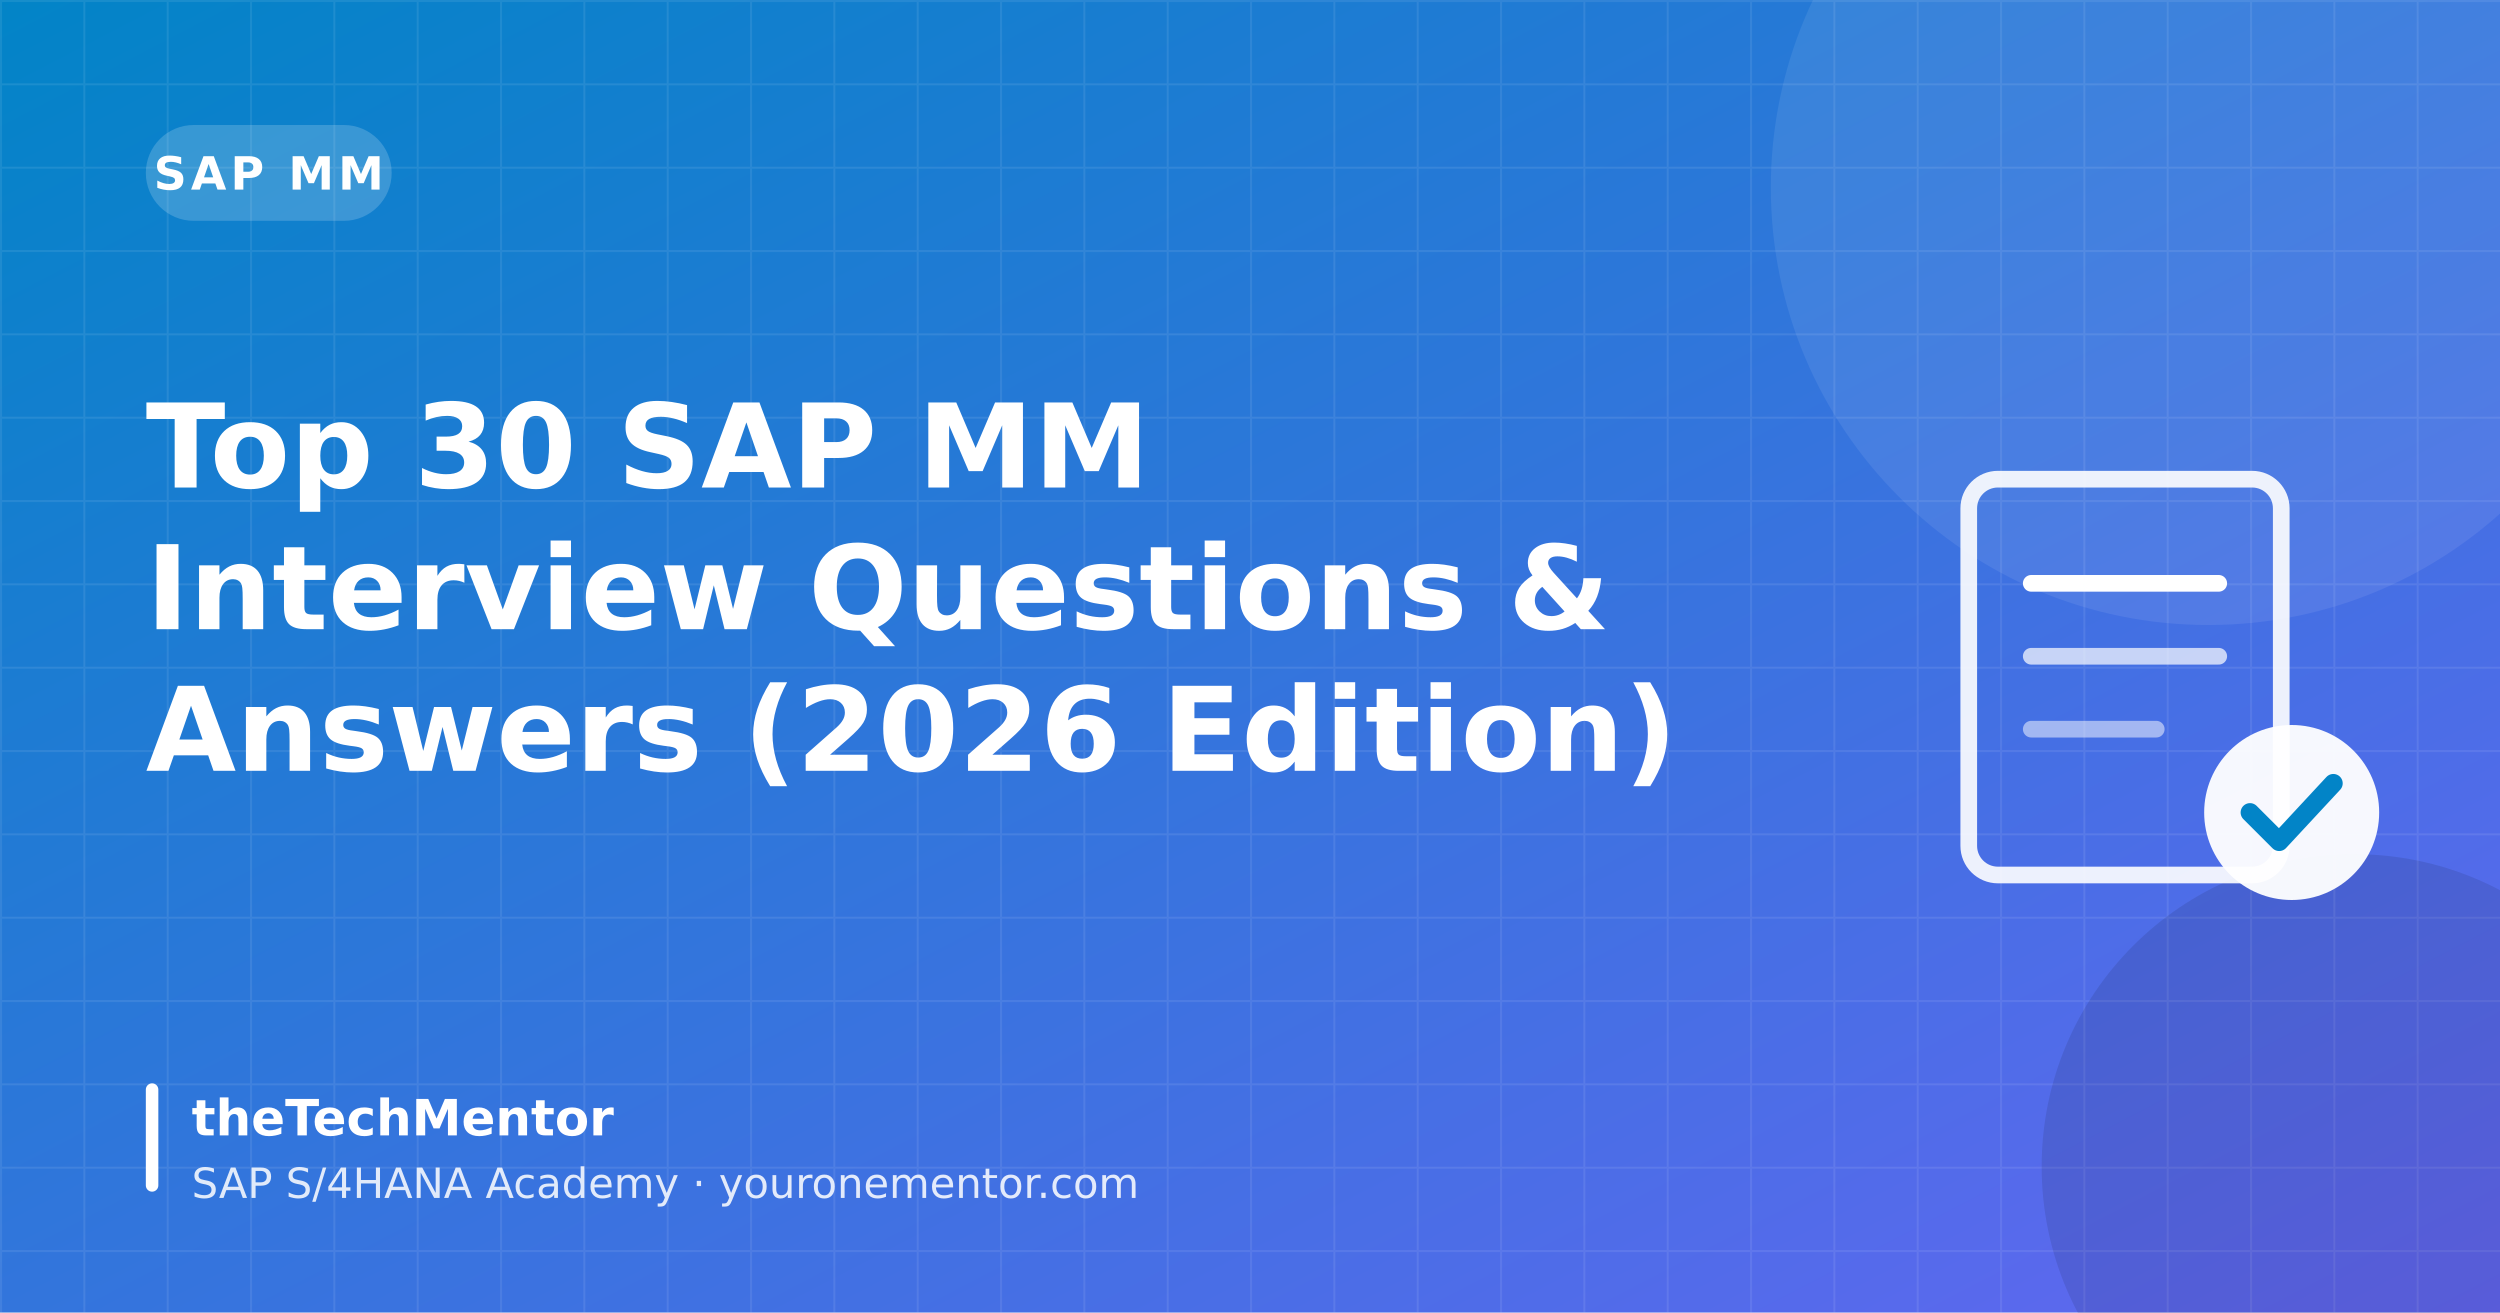
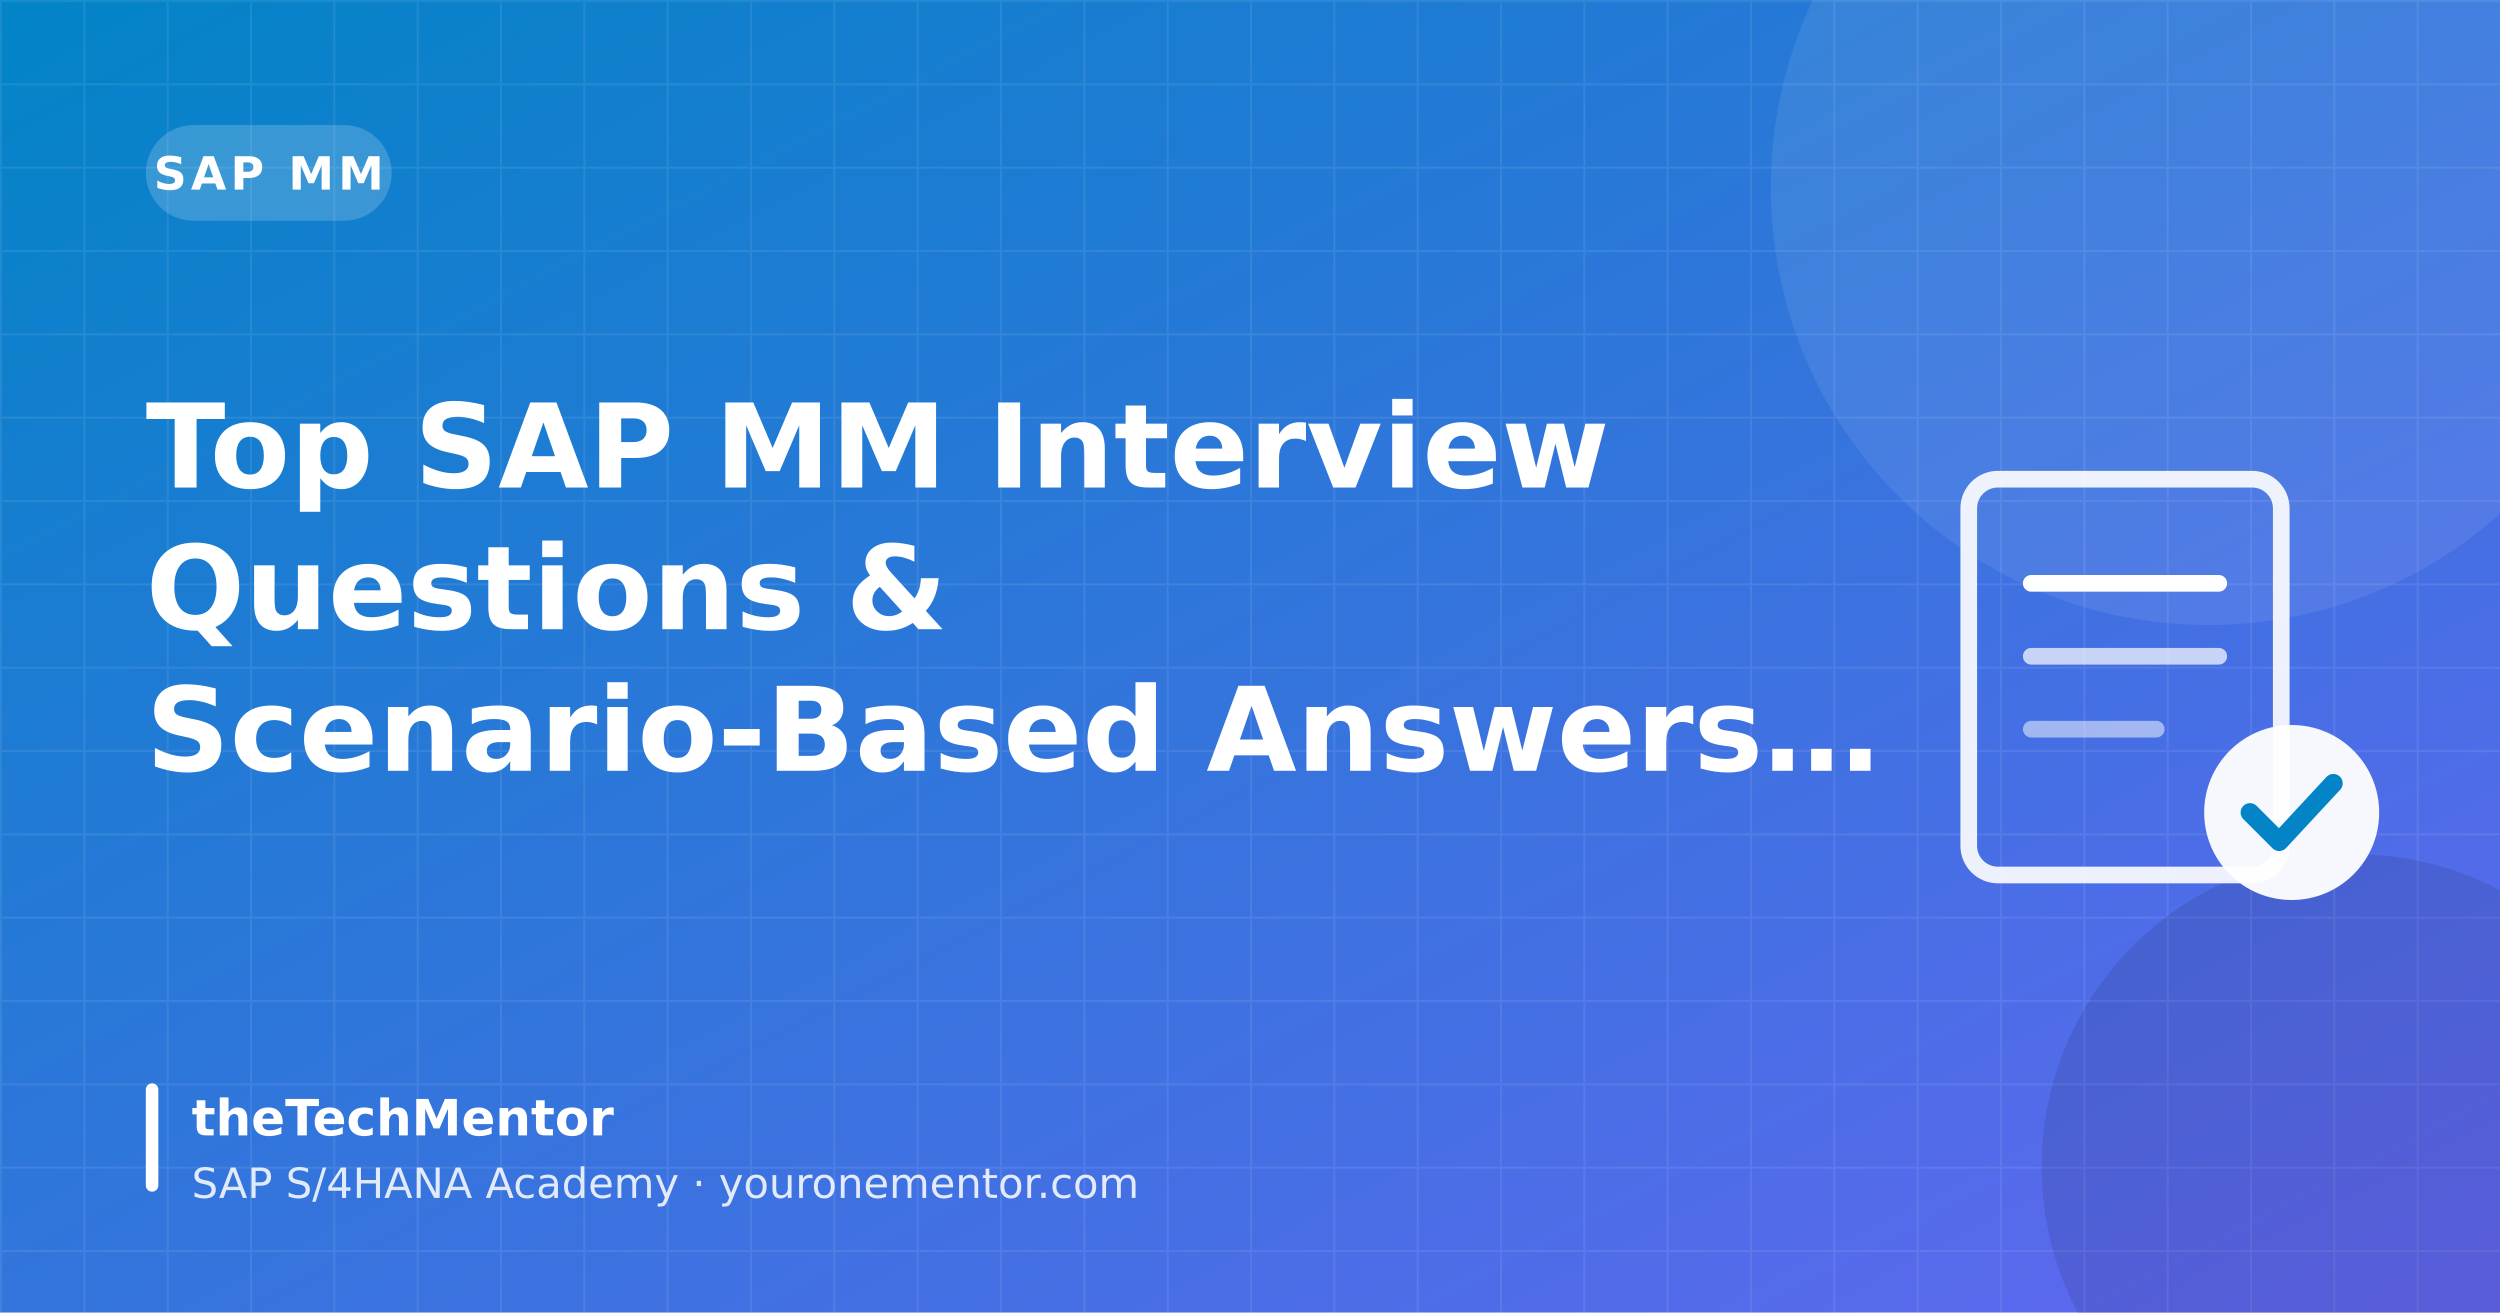
<svg xmlns="http://www.w3.org/2000/svg" width="1200" height="630" viewBox="0 0 1200 630">
  <defs>
    <linearGradient id="bg" x1="0" y1="0" x2="1" y2="1">
      <stop offset="0" stop-color="#0284c7" />
      <stop offset="1" stop-color="#6366f1" />
    </linearGradient>
    <pattern id="grid" width="40" height="40" patternUnits="userSpaceOnUse">
      <path d="M40 0 H0 V40" fill="none" stroke="#ffffff" stroke-opacity=".08" stroke-width="2" />
    </pattern>
  </defs>
  <rect width="1200" height="630" fill="url(#bg)" />
  <rect width="1200" height="630" fill="url(#grid)" />
  <circle cx="1060" cy="90" r="210" fill="#ffffff" opacity=".08" />
  <circle cx="1130" cy="560" r="150" fill="#000000" opacity=".10" />
  <rect x="70" y="60" width="118" height="46" rx="23" fill="#ffffff" opacity=".18" />
  <text x="129" y="91" font-family="DejaVu Sans, Inter, Arial, sans-serif" font-size="22" font-weight="700" fill="#ffffff" text-anchor="middle" letter-spacing="2">SAP MM</text>
-   <text x="70" y="234" font-family="DejaVu Sans, Inter, Arial, sans-serif" font-size="56" font-weight="800" fill="#ffffff">Top 30 SAP MM</text>
-   <text x="70" y="302" font-family="DejaVu Sans, Inter, Arial, sans-serif" font-size="56" font-weight="800" fill="#ffffff">Interview Questions &amp;</text>
-   <text x="70" y="370" font-family="DejaVu Sans, Inter, Arial, sans-serif" font-size="56" font-weight="800" fill="#ffffff">Answers (2026 Edition)</text>
+   <text x="70" y="234" font-family="DejaVu Sans, Inter, Arial, sans-serif" font-size="56" font-weight="800" fill="#ffffff">Top SAP MM Interview</text>
+   <text x="70" y="302" font-family="DejaVu Sans, Inter, Arial, sans-serif" font-size="56" font-weight="800" fill="#ffffff">Questions &amp;</text>
+   <text x="70" y="370" font-family="DejaVu Sans, Inter, Arial, sans-serif" font-size="56" font-weight="800" fill="#ffffff">Scenario-Based Answers…</text>
  <g transform="translate(905 200)">
    <rect x="40" y="30" width="150" height="190" rx="14" fill="none" stroke="#fff" stroke-width="8" opacity=".9" />
    <line x1="70" y1="80" x2="160" y2="80" stroke="#fff" stroke-width="8" stroke-linecap="round" />
    <line x1="70" y1="115" x2="160" y2="115" stroke="#fff" stroke-width="8" stroke-linecap="round" opacity=".7" />
    <line x1="70" y1="150" x2="130" y2="150" stroke="#fff" stroke-width="8" stroke-linecap="round" opacity=".5" />
    <circle cx="195" cy="190" r="42" fill="#fff" opacity=".95" />
    <path d="M175 190 l14 14 l26 -28" stroke="#0284c7" stroke-width="9" fill="none" stroke-linecap="round" stroke-linejoin="round" />
  </g>
  <rect x="70" y="520" width="6" height="52" rx="3" fill="#ffffff" />
  <text x="92" y="545" font-family="DejaVu Sans, Inter, Arial, sans-serif" font-size="24" font-weight="700" fill="#ffffff">theTechMentor</text>
  <text x="92" y="575" font-family="DejaVu Sans, Inter, Arial, sans-serif" font-size="20" fill="#ffffff" opacity=".85">SAP S/4HANA Academy · youronementor.com</text>
</svg>
